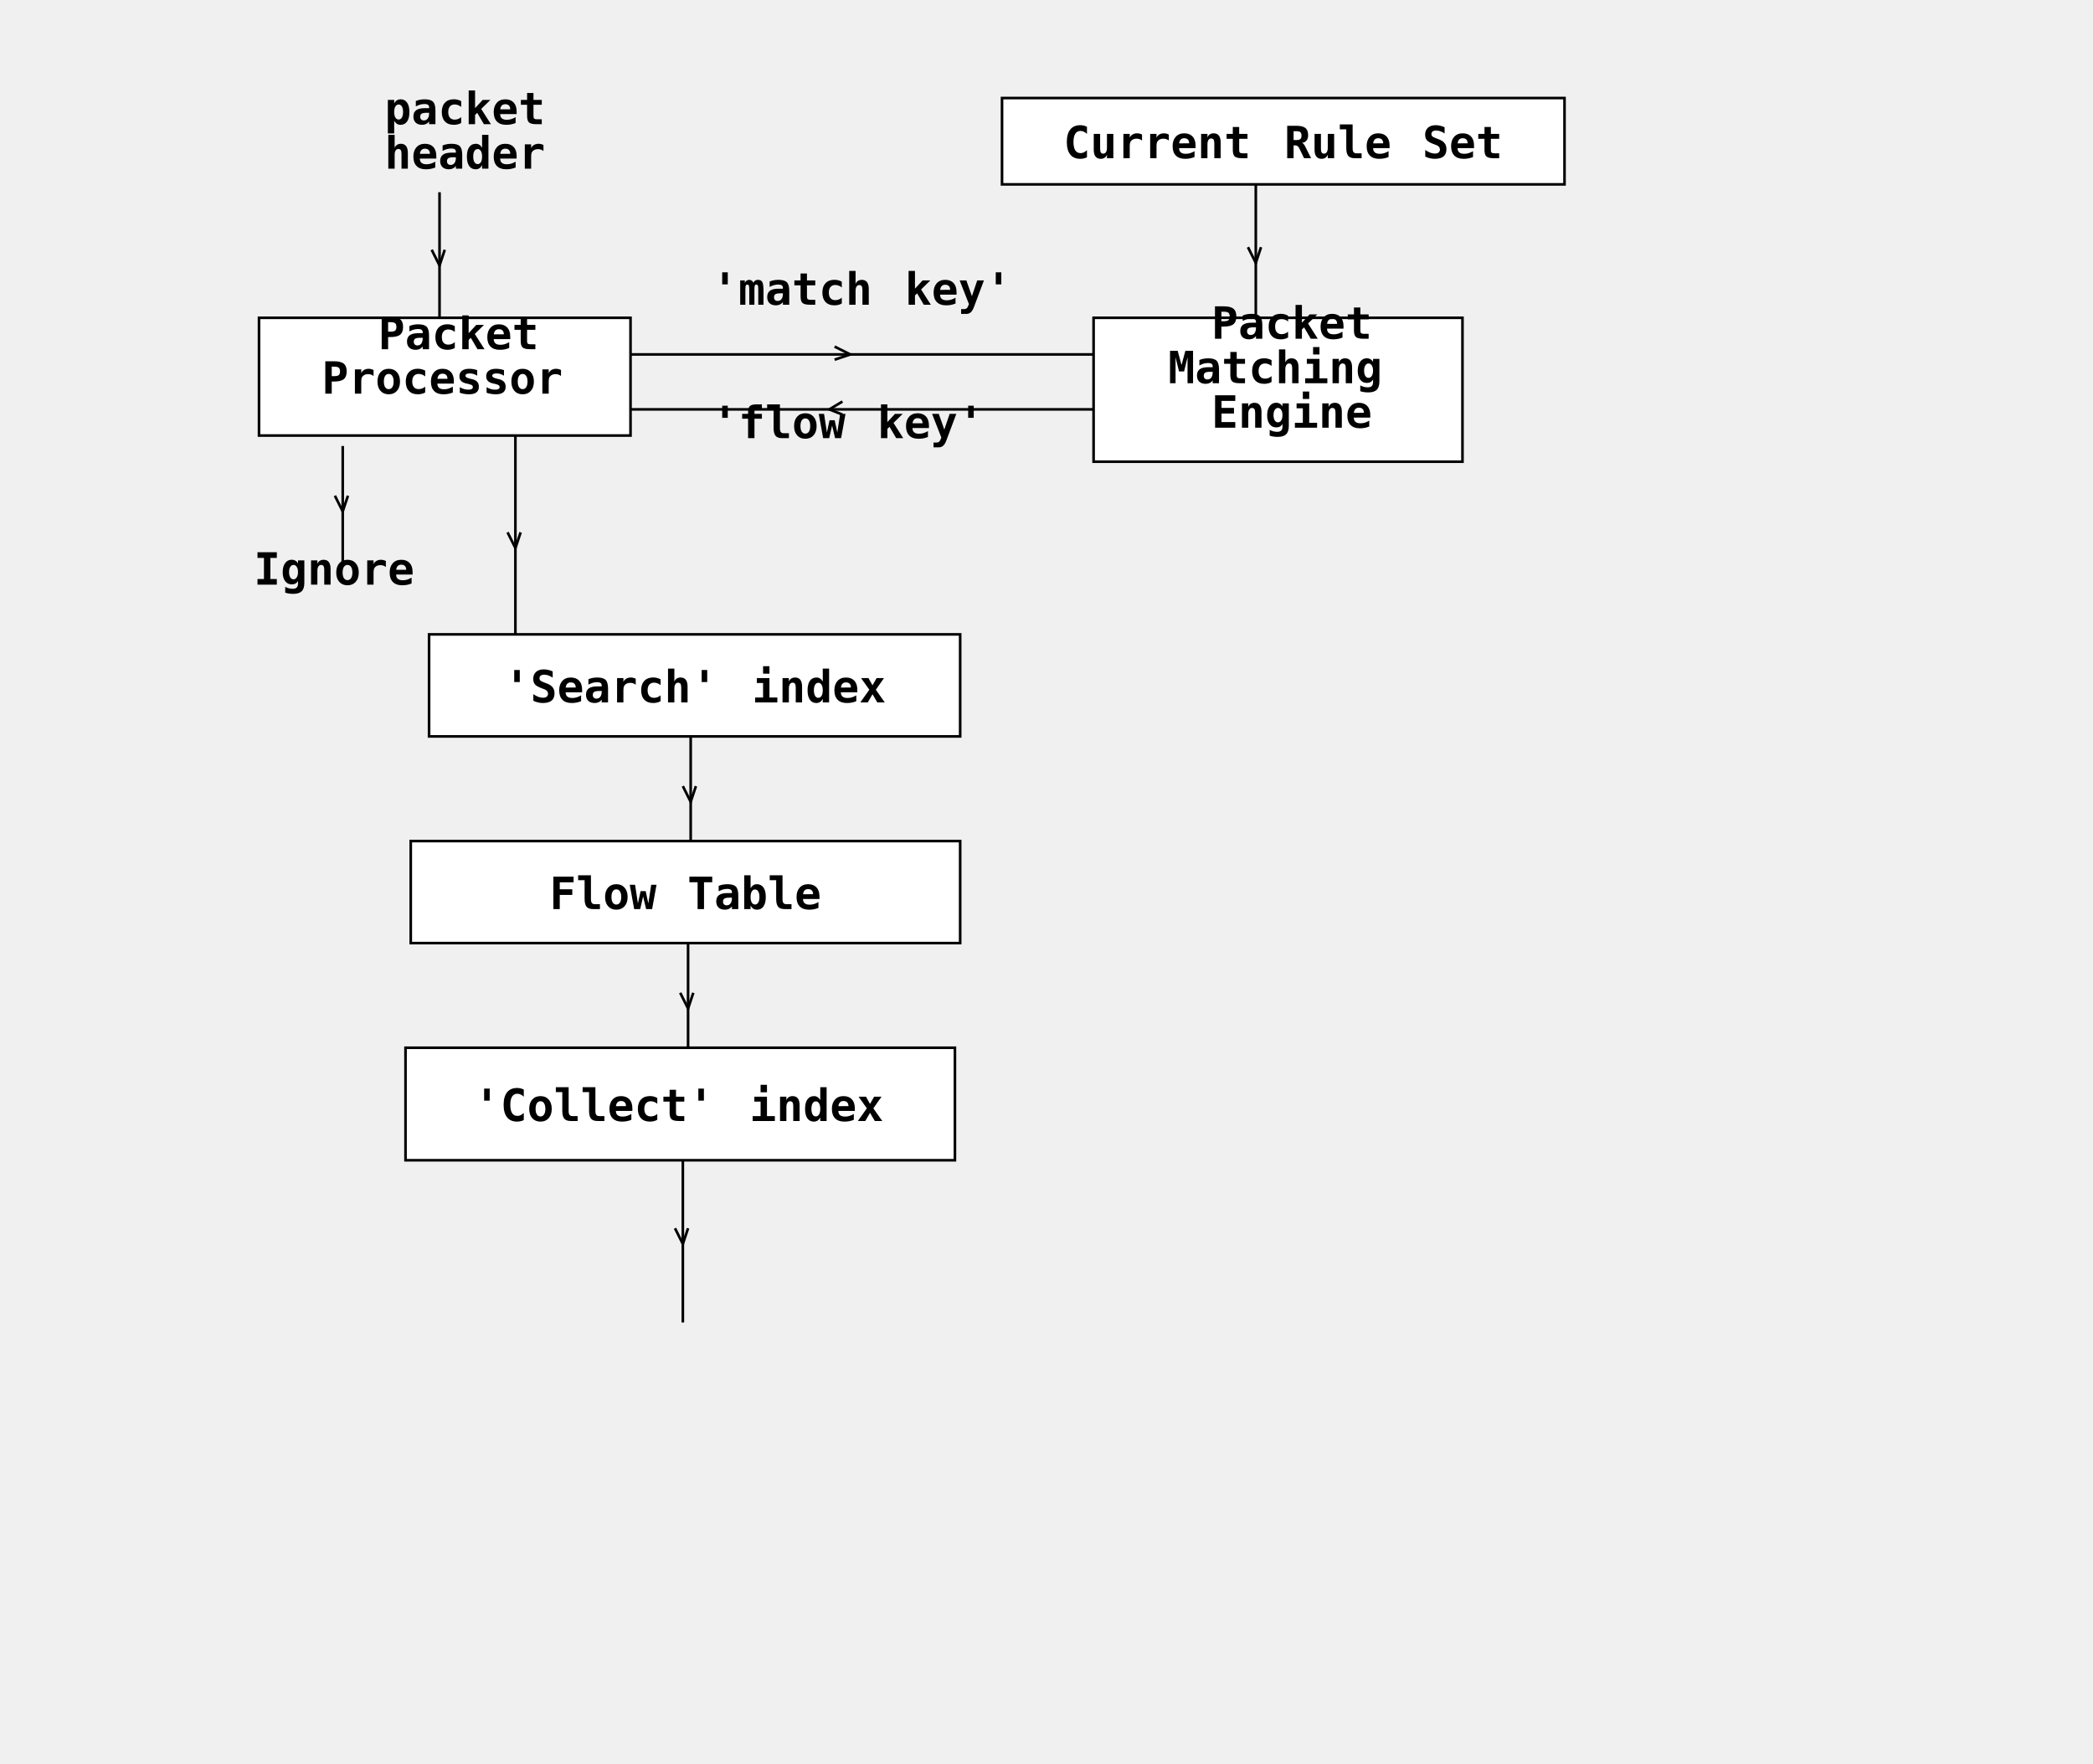
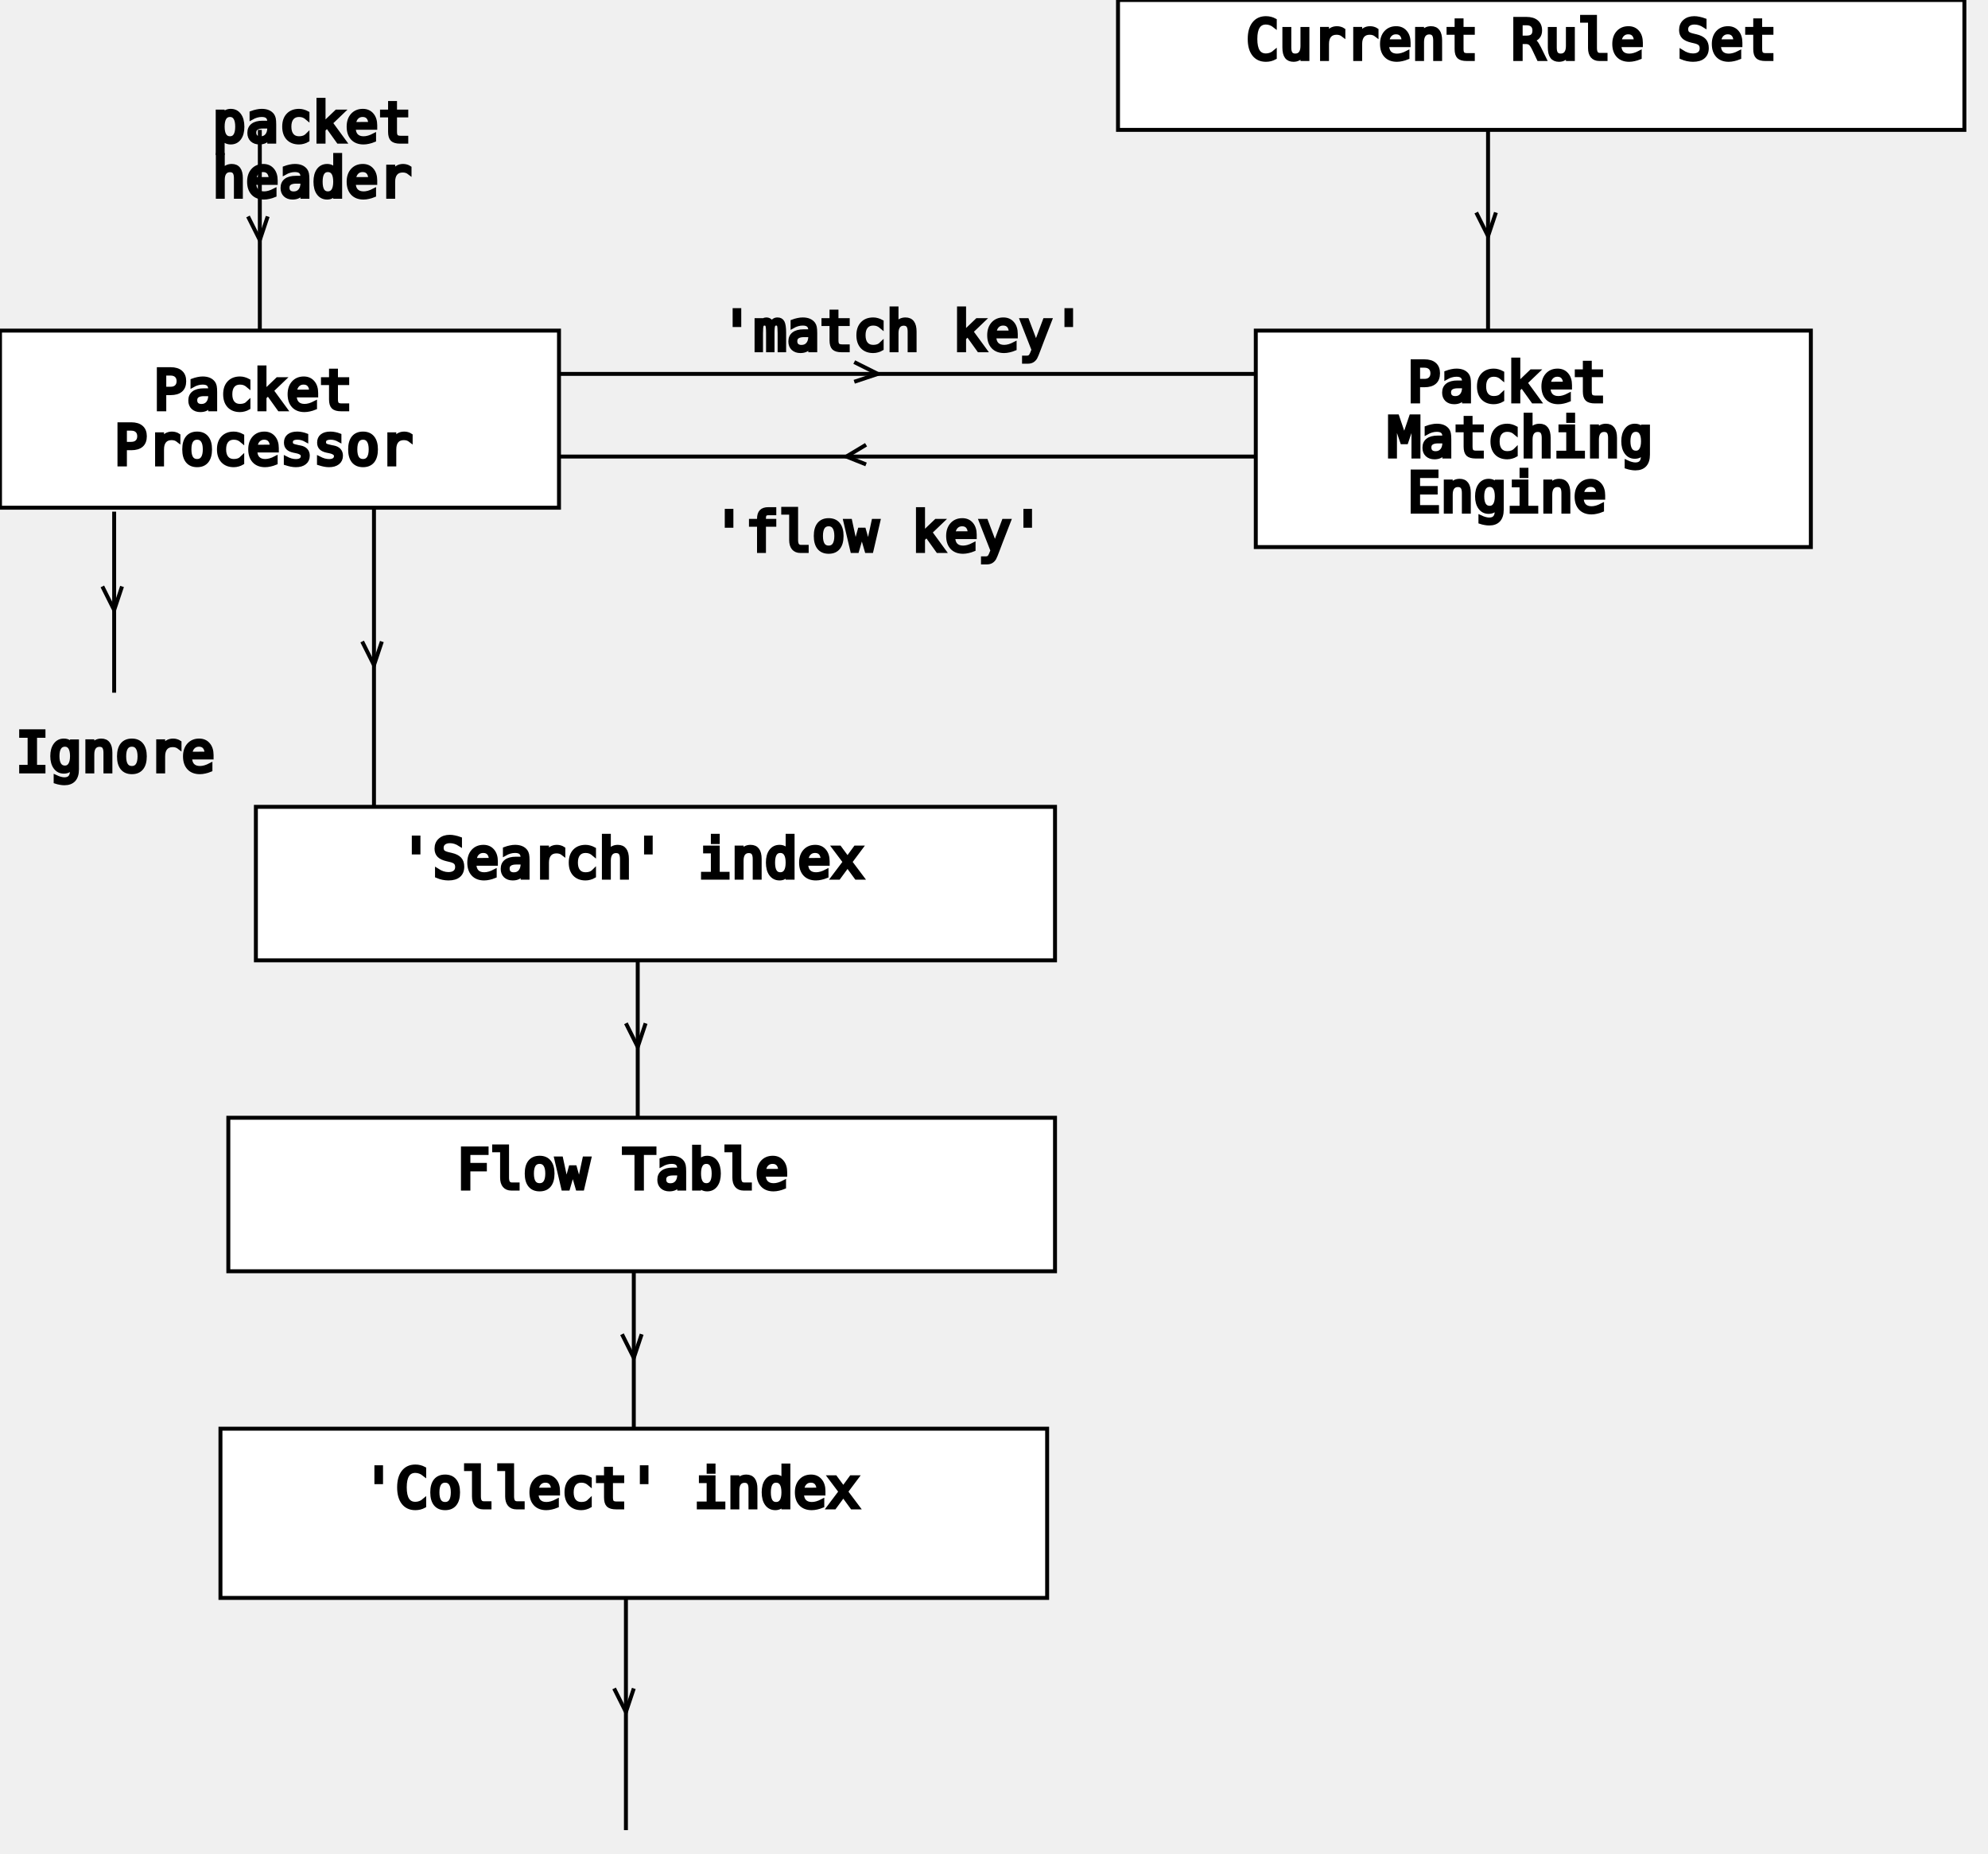
- <svg xmlns="http://www.w3.org/2000/svg" baseProfile="tiny" height="679" version="1.2" viewBox="0,0,800,673" width="806">
+ <svg xmlns="http://www.w3.org/2000/svg" baseProfile="tiny" font-family="monospace" font-size="14" font-weight="normal" height="471" version="1.2" viewBox="0,0,505,471" width="505">
  <defs />
-   <text font-family="monospace" font-size="17px" font-weight="bold" x="272.0" y="116">'match</text>
-   <text font-family="monospace" font-size="17px" font-weight="bold" x="345.85" y="116">key'</text>
-   <text font-family="monospace" font-size="17px" font-weight="bold" x="272.0" y="167">'flow</text>
-   <text font-family="monospace" font-size="17px" font-weight="bold" x="335.3" y="167">key'</text>
-   <text font-family="monospace" font-size="17px" font-weight="bold" x="97.0" y="223">Ignore</text>
-   <text font-family="monospace" font-size="17px" font-weight="bold" x="147.0" y="47">packet</text>
-   <text font-family="monospace" font-size="17px" font-weight="bold" x="147.0" y="64">header</text>
-   <polyline fill="none" points="480,64 480,131" stroke="black" stroke-width="1" />
-   <polyline fill="none" points="477,94 480,100 482,94" stroke="black" stroke-width="1" />
-   <polyline fill="none" points="217,135 429,135" stroke="black" stroke-width="1" />
-   <polyline fill="none" points="319,137 325,135 319,132" stroke="black" stroke-width="1" />
-   <polyline fill="none" points="427,156 213,156" stroke="black" stroke-width="1" />
-   <polyline fill="none" points="322,158 317,156 322,153" stroke="black" stroke-width="1" />
-   <polyline fill="none" points="168,73 168,124" stroke="black" stroke-width="1" />
-   <polyline fill="none" points="165,95 168,101 170,95" stroke="black" stroke-width="1" />
-   <polyline fill="none" points="197,160 197,253" stroke="black" stroke-width="1" />
-   <polyline fill="none" points="194,203 197,209 199,203" stroke="black" stroke-width="1" />
-   <polyline fill="none" points="264,277 264,331" stroke="black" stroke-width="1" />
-   <polyline fill="none" points="261,300 264,306 266,300" stroke="black" stroke-width="1" />
-   <polyline fill="none" points="263,354 263,412" stroke="black" stroke-width="1" />
-   <polyline fill="none" points="260,379 263,385 265,379" stroke="black" stroke-width="1" />
-   <polyline fill="none" points="261,440 261,505" stroke="black" stroke-width="1" />
-   <polyline fill="none" points="258,469 261,475 263,469" stroke="black" stroke-width="1" />
-   <polyline fill="none" points="131,170 131,216" stroke="black" stroke-width="1" />
-   <polyline fill="none" points="128,189 131,195 133,189" stroke="black" stroke-width="1" />
-   <rect fill="white" height="39" stroke="black" stroke-width="1" width="203" x="164" y="242" />
-   <text font-family="monospace" font-size="17px" font-weight="bold" x="192.5" y="268">'Search'</text>
-   <text font-family="monospace" font-size="17px" font-weight="bold" x="287.45" y="268">index</text>
-   <rect fill="white" height="39" stroke="black" stroke-width="1" width="210" x="157" y="321" />
-   <text font-family="monospace" font-size="17px" font-weight="bold" x="210.0" y="347">Flow</text>
-   <text font-family="monospace" font-size="17px" font-weight="bold" x="262.75" y="347">Table</text>
-   <rect fill="white" height="43" stroke="black" stroke-width="1" width="210" x="155" y="400" />
-   <text font-family="monospace" font-size="17px" font-weight="bold" x="181.0" y="428">'Collect'</text>
-   <text font-family="monospace" font-size="17px" font-weight="bold" x="286.5" y="428">index</text>
-   <rect fill="white" height="33" stroke="black" stroke-width="1" width="215" x="383" y="37" />
-   <text font-family="monospace" font-size="17px" font-weight="bold" x="406.5" y="60">Current</text>
-   <text font-family="monospace" font-size="17px" font-weight="bold" x="490.9" y="60">Rule</text>
-   <text font-family="monospace" font-size="17px" font-weight="bold" x="543.65" y="60">Set</text>
-   <rect fill="white" height="45" stroke="black" stroke-width="1" width="142" x="99" y="121" />
-   <text font-family="monospace" font-size="17px" font-weight="bold" x="144.55" y="133">Packet</text>
-   <text font-family="monospace" font-size="17px" font-weight="bold" x="123.0" y="150">Processor</text>
-   <rect fill="white" height="55" stroke="black" stroke-width="1" width="141" x="418" y="121" />
-   <text font-family="monospace" font-size="17px" font-weight="bold" x="463.05" y="129">Packet</text>
-   <text font-family="monospace" font-size="17px" font-weight="bold" x="446.5" y="146">Matching</text>
-   <text font-family="monospace" font-size="17px" font-weight="bold" x="463.05" y="163">Engine</text>
+   <polyline fill="none" points="378,24 378,91" stroke="black" stroke-width="1" />
+   <polyline fill="none" points="375,54 378,60 380,54" stroke="black" stroke-width="1" />
+   <polyline fill="none" points="115,95 327,95" stroke="black" stroke-width="1" />
+   <polyline fill="none" points="217,97 223,95 217,92" stroke="black" stroke-width="1" />
+   <polyline fill="none" points="325,116 111,116" stroke="black" stroke-width="1" />
+   <polyline fill="none" points="220,118 215,116 220,113" stroke="black" stroke-width="1" />
+   <polyline fill="none" points="66,33 66,84" stroke="black" stroke-width="1" />
+   <polyline fill="none" points="63,55 66,61 68,55" stroke="black" stroke-width="1" />
+   <polyline fill="none" points="95,120 95,213" stroke="black" stroke-width="1" />
+   <polyline fill="none" points="92,163 95,169 97,163" stroke="black" stroke-width="1" />
+   <polyline fill="none" points="162,237 162,291" stroke="black" stroke-width="1" />
+   <polyline fill="none" points="159,260 162,266 164,260" stroke="black" stroke-width="1" />
+   <polyline fill="none" points="161,314 161,372" stroke="black" stroke-width="1" />
+   <polyline fill="none" points="158,339 161,345 163,339" stroke="black" stroke-width="1" />
+   <polyline fill="none" points="159,400 159,465" stroke="black" stroke-width="1" />
+   <polyline fill="none" points="156,429 159,435 161,429" stroke="black" stroke-width="1" />
+   <polyline fill="none" points="29,130 29,176" stroke="black" stroke-width="1" />
+   <polyline fill="none" points="26,149 29,155 31,149" stroke="black" stroke-width="1" />
+   <rect fill="white" height="39" stroke="black" stroke-width="1" width="203" x="65" y="205" />
+   <text stroke="black" x="101.5" y="223.0">'Search' index</text>
+   <rect fill="white" height="39" stroke="black" stroke-width="1" width="210" x="58" y="284" />
+   <text stroke="black" x="116.0" y="302.0">Flow Table</text>
+   <rect fill="white" height="43" stroke="black" stroke-width="1" width="210" x="56" y="363" />
+   <text stroke="black" x="92.0" y="383.0">'Collect' index</text>
+   <rect fill="white" height="33" stroke="black" stroke-width="1" width="215" x="284" y="0" />
+   <text stroke="black" x="316.5" y="15.0">Current Rule Set</text>
+   <rect fill="white" height="45" stroke="black" stroke-width="1" width="142" x="0" y="84" />
+   <text stroke="black" x="39.0" y="104.0"> Packet</text>
+   <text stroke="black" x="29.0" y="118.0">Processor</text>
+   <rect fill="white" height="55" stroke="black" stroke-width="1" width="141" x="319" y="84" />
+   <text stroke="black" x="357.5" y="102.0"> Packet</text>
+   <text stroke="black" x="352.5" y="116.0">Matching</text>
+   <text stroke="black" x="357.5" y="130.0"> Engine</text>
+   <text stroke="black" x="183" y="89.0">'match key'</text>
+   <text stroke="black" x="181" y="140.0">'flow key'</text>
+   <text stroke="black" x="4" y="196.0">Ignore</text>
+   <text stroke="black" x="54" y="36.0">packet</text>
+   <text stroke="black" x="54" y="50.0">header</text>
</svg>
